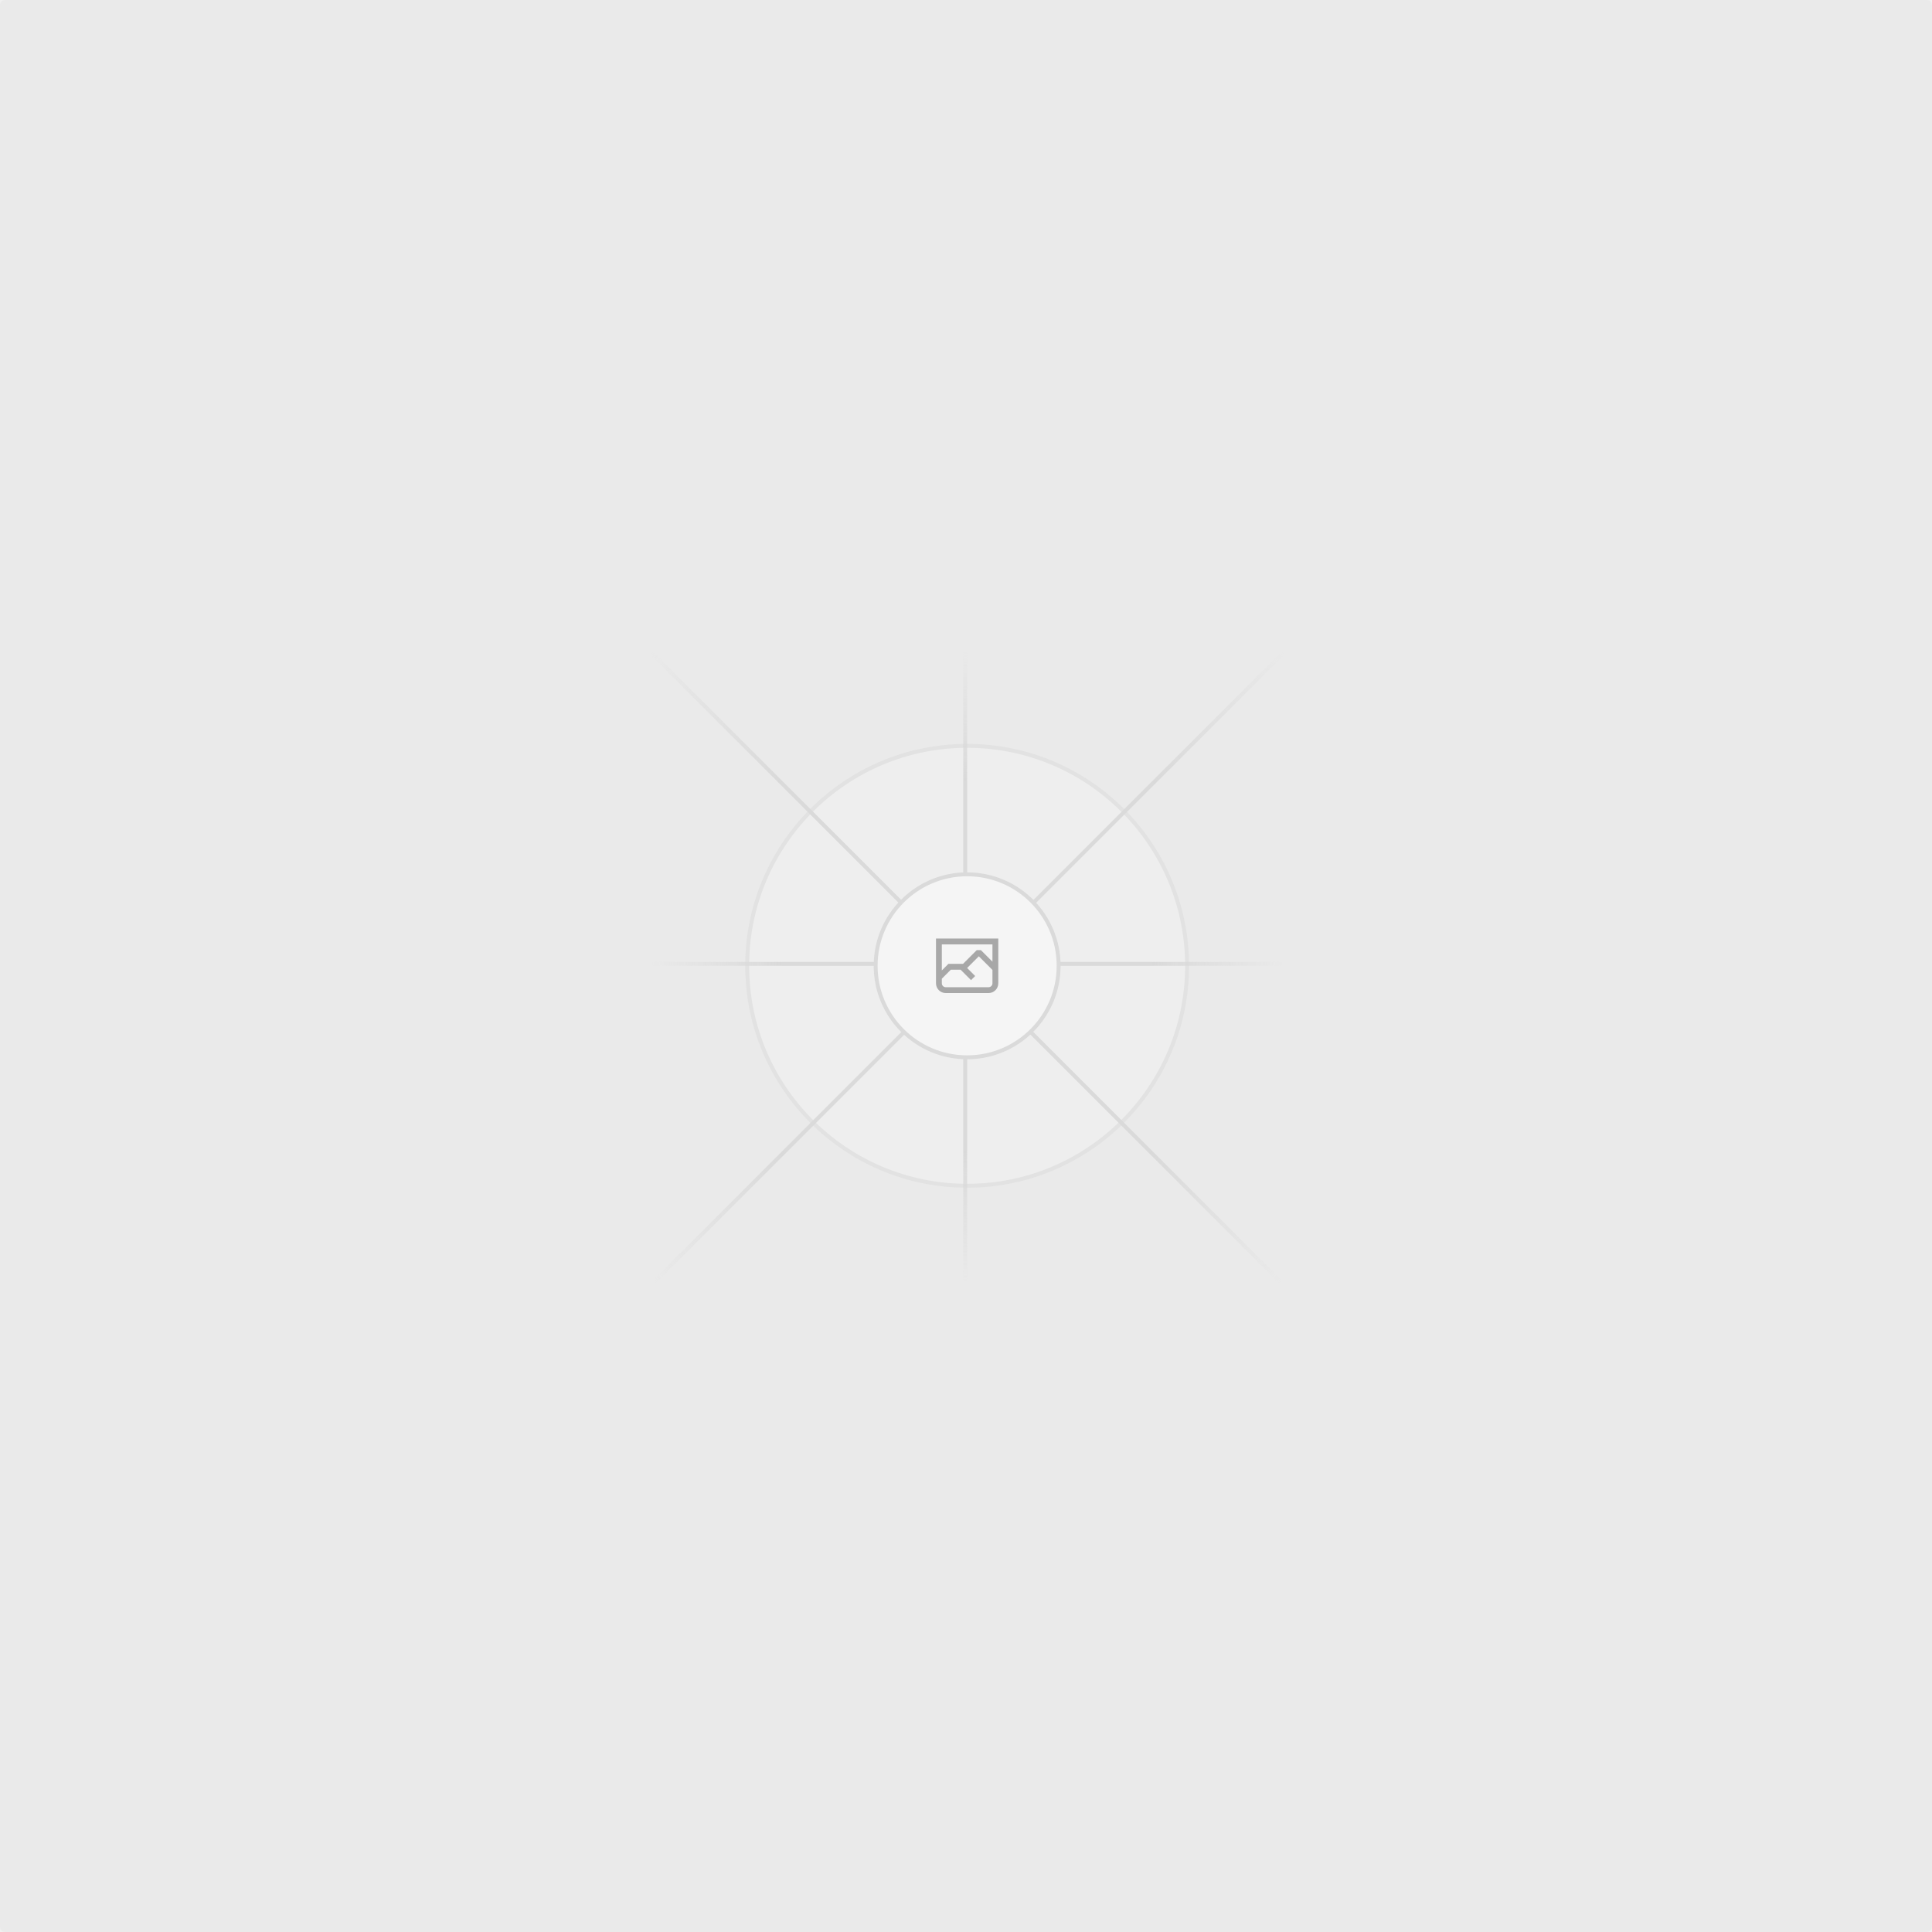
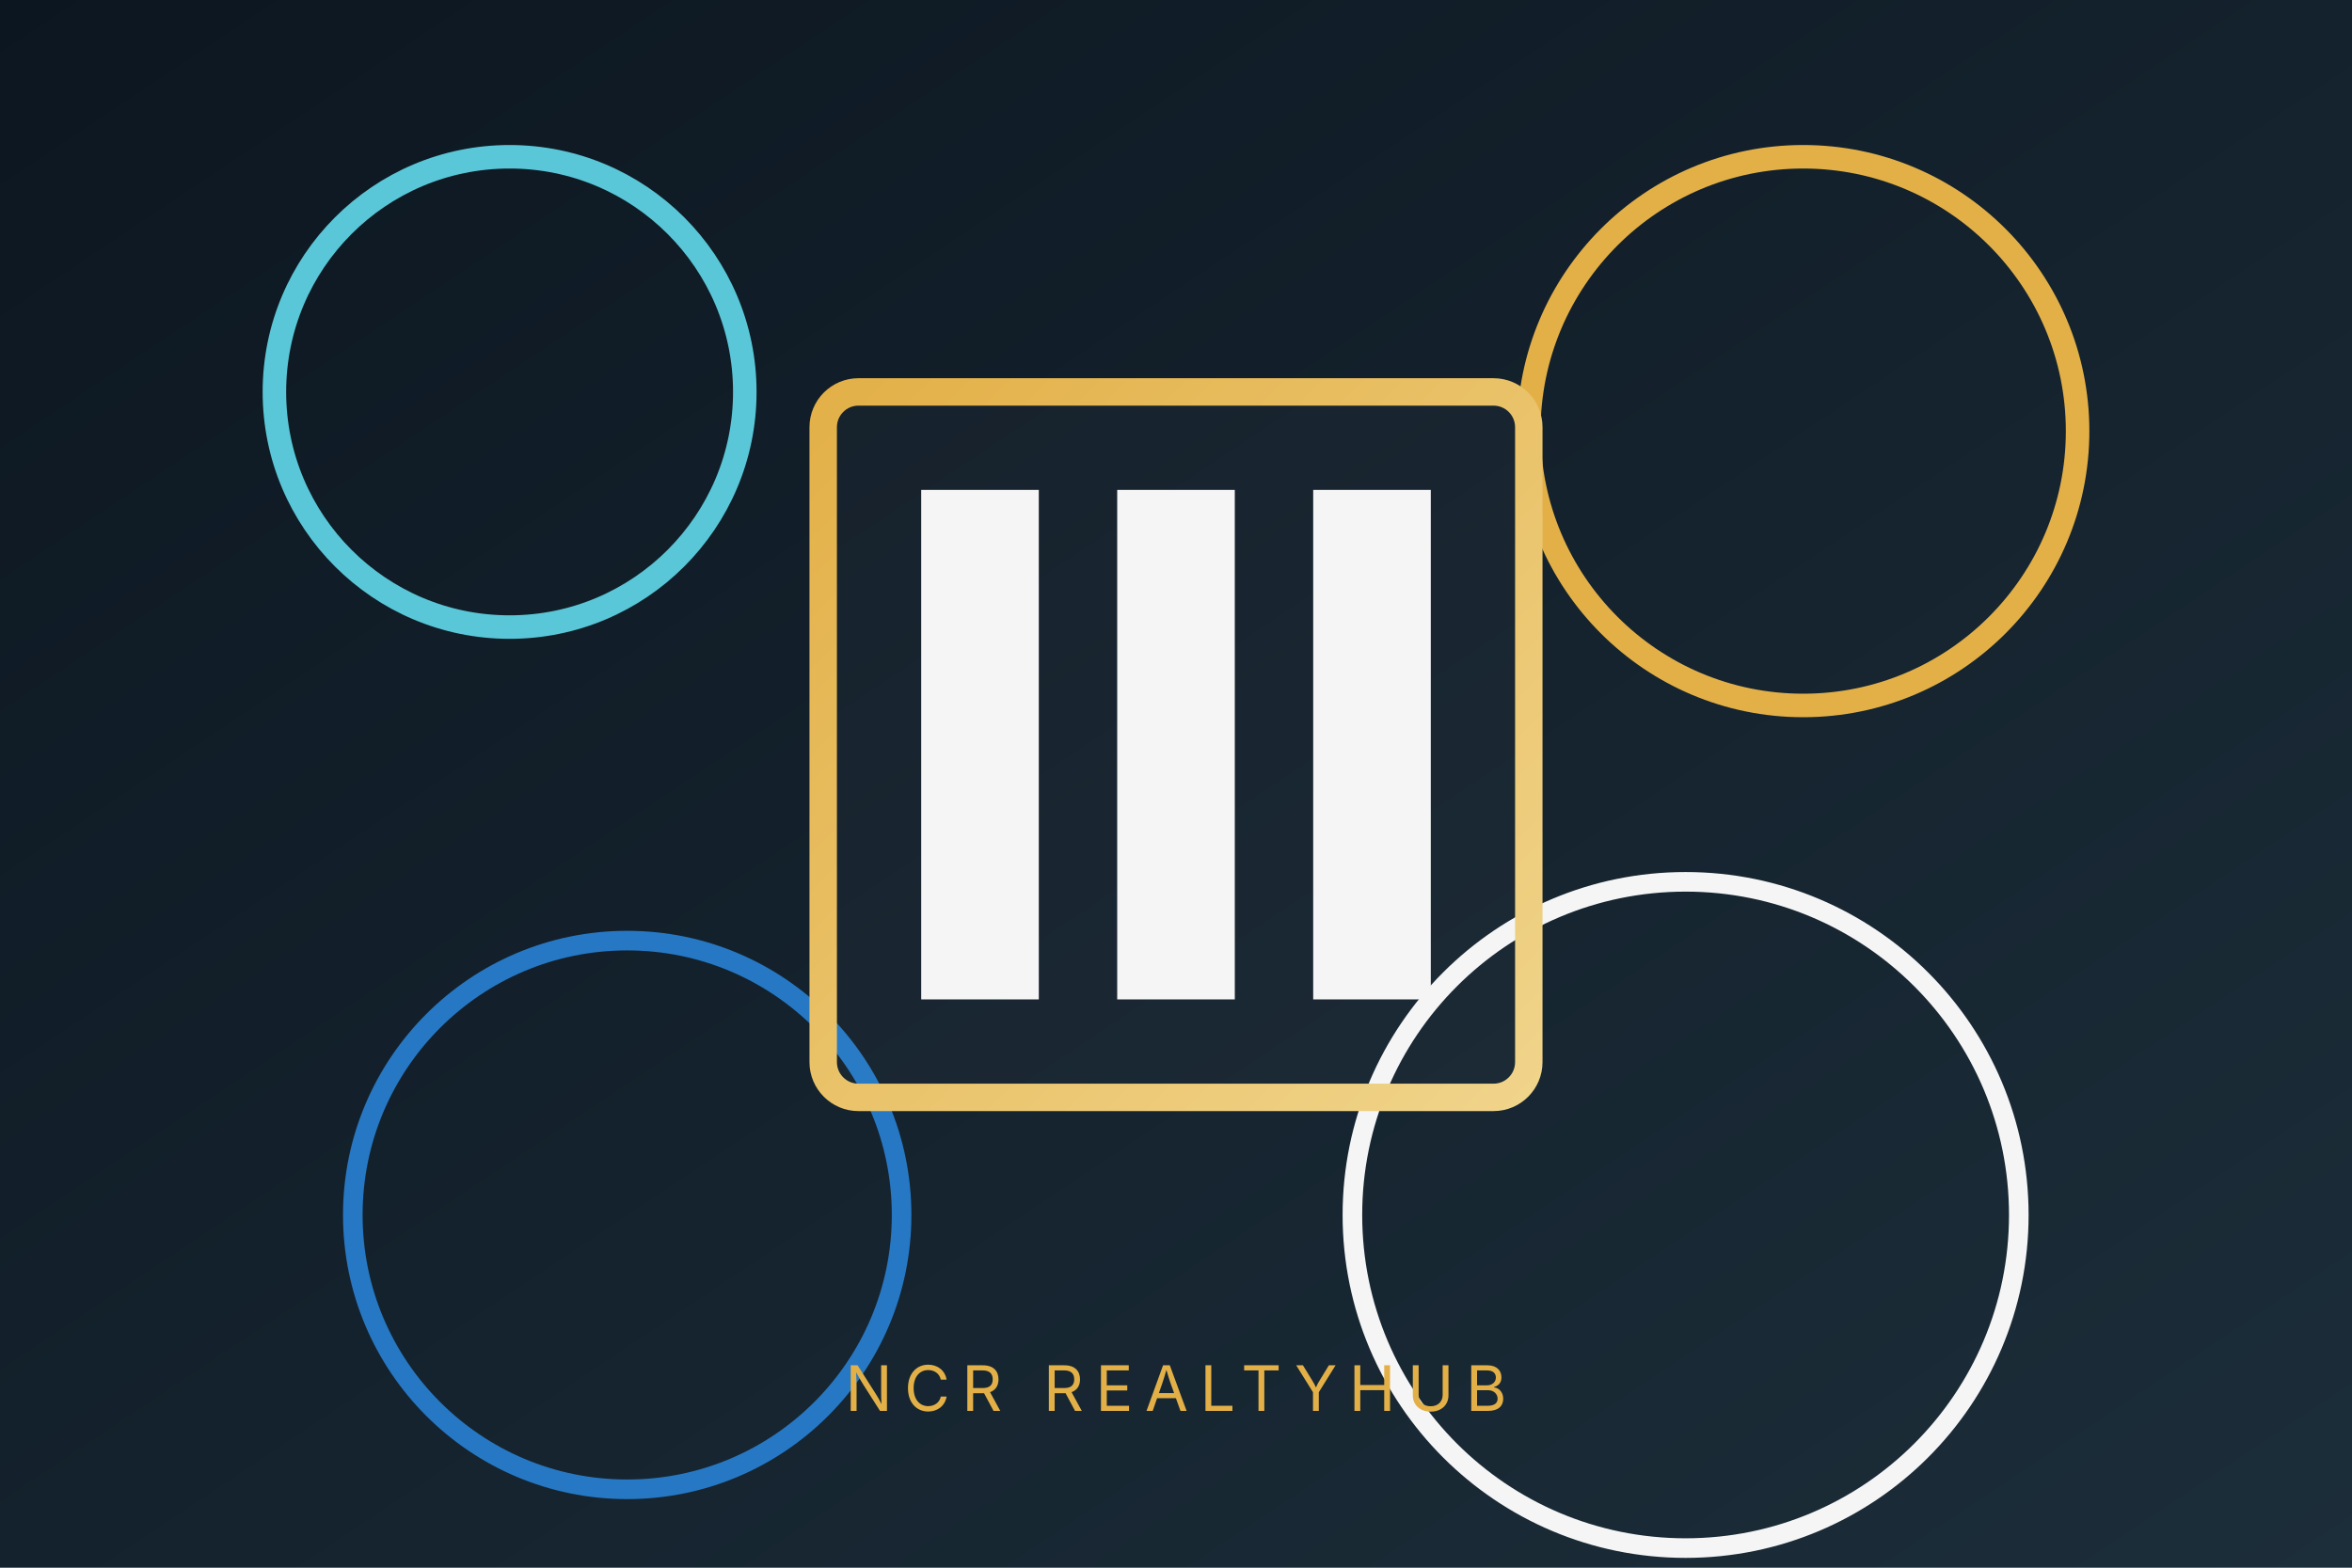
- <svg xmlns="http://www.w3.org/2000/svg" width="1200" height="1200" fill="none">
-   <rect width="1200" height="1200" fill="#EAEAEA" rx="3" />
-   <g opacity=".5">
-     <g opacity=".5">
-       <path fill="#FAFAFA" d="M600.709 736.5c-75.454 0-136.621-61.167-136.621-136.62 0-75.454 61.167-136.621 136.621-136.621 75.453 0 136.62 61.167 136.62 136.621 0 75.453-61.167 136.62-136.62 136.62Z" />
-       <path stroke="#C9C9C9" stroke-width="2.418" d="M600.709 736.5c-75.454 0-136.621-61.167-136.621-136.62 0-75.454 61.167-136.621 136.621-136.621 75.453 0 136.62 61.167 136.62 136.621 0 75.453-61.167 136.62-136.62 136.62Z" />
-     </g>
-     <path stroke="url(#a)" stroke-width="2.418" d="M0-1.209h553.581" transform="scale(1 -1) rotate(45 1163.11 91.165)" />
-     <path stroke="url(#b)" stroke-width="2.418" d="M404.846 598.671h391.726" />
-     <path stroke="url(#c)" stroke-width="2.418" d="M599.5 795.742V404.017" />
-     <path stroke="url(#d)" stroke-width="2.418" d="m795.717 796.597-391.441-391.44" />
-     <path fill="#fff" d="M600.709 656.704c-31.384 0-56.825-25.441-56.825-56.824 0-31.384 25.441-56.825 56.825-56.825 31.383 0 56.824 25.441 56.824 56.825 0 31.383-25.441 56.824-56.824 56.824Z" />
-     <g clip-path="url(#e)">
-       <path fill="#666" fill-rule="evenodd" d="M616.426 586.58h-31.434v16.176l3.553-3.554.531-.531h9.068l.074-.074 8.463-8.463h2.565l7.18 7.181V586.58Zm-15.715 14.654 3.698 3.699 1.283 1.282-2.565 2.565-1.282-1.283-5.2-5.199h-6.066l-5.514 5.514-.073.073v2.876a2.418 2.418 0 0 0 2.418 2.418h26.598a2.418 2.418 0 0 0 2.418-2.418v-8.317l-8.463-8.463-7.181 7.181-.071.072Zm-19.347 5.442v4.085a6.045 6.045 0 0 0 6.046 6.045h26.598a6.044 6.044 0 0 0 6.045-6.045v-7.108l1.356-1.355-1.282-1.283-.074-.073v-17.989h-38.689v23.43l-.146.146.146.147Z" clip-rule="evenodd" />
-     </g>
-     <path stroke="#C9C9C9" stroke-width="2.418" d="M600.709 656.704c-31.384 0-56.825-25.441-56.825-56.824 0-31.384 25.441-56.825 56.825-56.825 31.383 0 56.824 25.441 56.824 56.825 0 31.383-25.441 56.824-56.824 56.824Z" />
-   </g>
+ <svg xmlns="http://www.w3.org/2000/svg" width="1200" height="800" viewBox="0 0 1200 800" fill="none">
  <defs>
-     <linearGradient id="a" x1="554.061" x2="-.48" y1=".083" y2=".087" gradientUnits="userSpaceOnUse">
-       <stop stop-color="#C9C9C9" stop-opacity="0" />
-       <stop offset=".208" stop-color="#C9C9C9" />
-       <stop offset=".792" stop-color="#C9C9C9" />
-       <stop offset="1" stop-color="#C9C9C9" stop-opacity="0" />
+     <linearGradient id="bg" x1="0" y1="0" x2="1" y2="1">
+       <stop offset="0%" stop-color="#0C1620" />
+       <stop offset="100%" stop-color="#1C2E3A" />
    </linearGradient>
-     <linearGradient id="b" x1="796.912" x2="404.507" y1="599.963" y2="599.965" gradientUnits="userSpaceOnUse">
-       <stop stop-color="#C9C9C9" stop-opacity="0" />
-       <stop offset=".208" stop-color="#C9C9C9" />
-       <stop offset=".792" stop-color="#C9C9C9" />
-       <stop offset="1" stop-color="#C9C9C9" stop-opacity="0" />
+     <linearGradient id="accent" x1="0" y1="0" x2="1" y2="1">
+       <stop offset="0%" stop-color="#E3B048" />
+       <stop offset="100%" stop-color="#F0D48A" />
    </linearGradient>
-     <linearGradient id="c" x1="600.792" x2="600.794" y1="403.677" y2="796.082" gradientUnits="userSpaceOnUse">
-       <stop stop-color="#C9C9C9" stop-opacity="0" />
-       <stop offset=".208" stop-color="#C9C9C9" />
-       <stop offset=".792" stop-color="#C9C9C9" />
-       <stop offset="1" stop-color="#C9C9C9" stop-opacity="0" />
-     </linearGradient>
-     <linearGradient id="d" x1="404.85" x2="796.972" y1="403.903" y2="796.02" gradientUnits="userSpaceOnUse">
-       <stop stop-color="#C9C9C9" stop-opacity="0" />
-       <stop offset=".208" stop-color="#C9C9C9" />
-       <stop offset=".792" stop-color="#C9C9C9" />
-       <stop offset="1" stop-color="#C9C9C9" stop-opacity="0" />
-     </linearGradient>
-     <clipPath id="e">
-       <path fill="#fff" d="M581.364 580.535h38.689v38.689h-38.689z" />
-     </clipPath>
  </defs>
+   <rect width="1200" height="800" fill="url(#bg)" />
+   <circle cx="260" cy="200" r="120" stroke="#59C7D7" stroke-width="12" fill="none" />
+   <circle cx="920" cy="220" r="140" stroke="#E3B048" stroke-width="12" fill="none" />
+   <circle cx="860" cy="620" r="170" stroke="#F5F5F5" stroke-width="10" fill="none" />
+   <circle cx="320" cy="620" r="140" stroke="#2678C4" stroke-width="10" fill="none" />
+   <rect x="420" y="200" width="360" height="360" rx="18" stroke="url(#accent)" stroke-width="14" fill="rgba(255,255,255,0.02)" />
+   <rect x="470" y="250" width="60" height="260" fill="#F5F5F5" />
+   <rect x="570" y="250" width="60" height="260" fill="#F5F5F5" />
+   <rect x="670" y="250" width="60" height="260" fill="#F5F5F5" />
+   <text x="600" y="720" text-anchor="middle" fill="#E3B048" font-family="Inter, Arial, sans-serif" font-size="32" letter-spacing="6">NCR REALTYHUB</text>
</svg>
